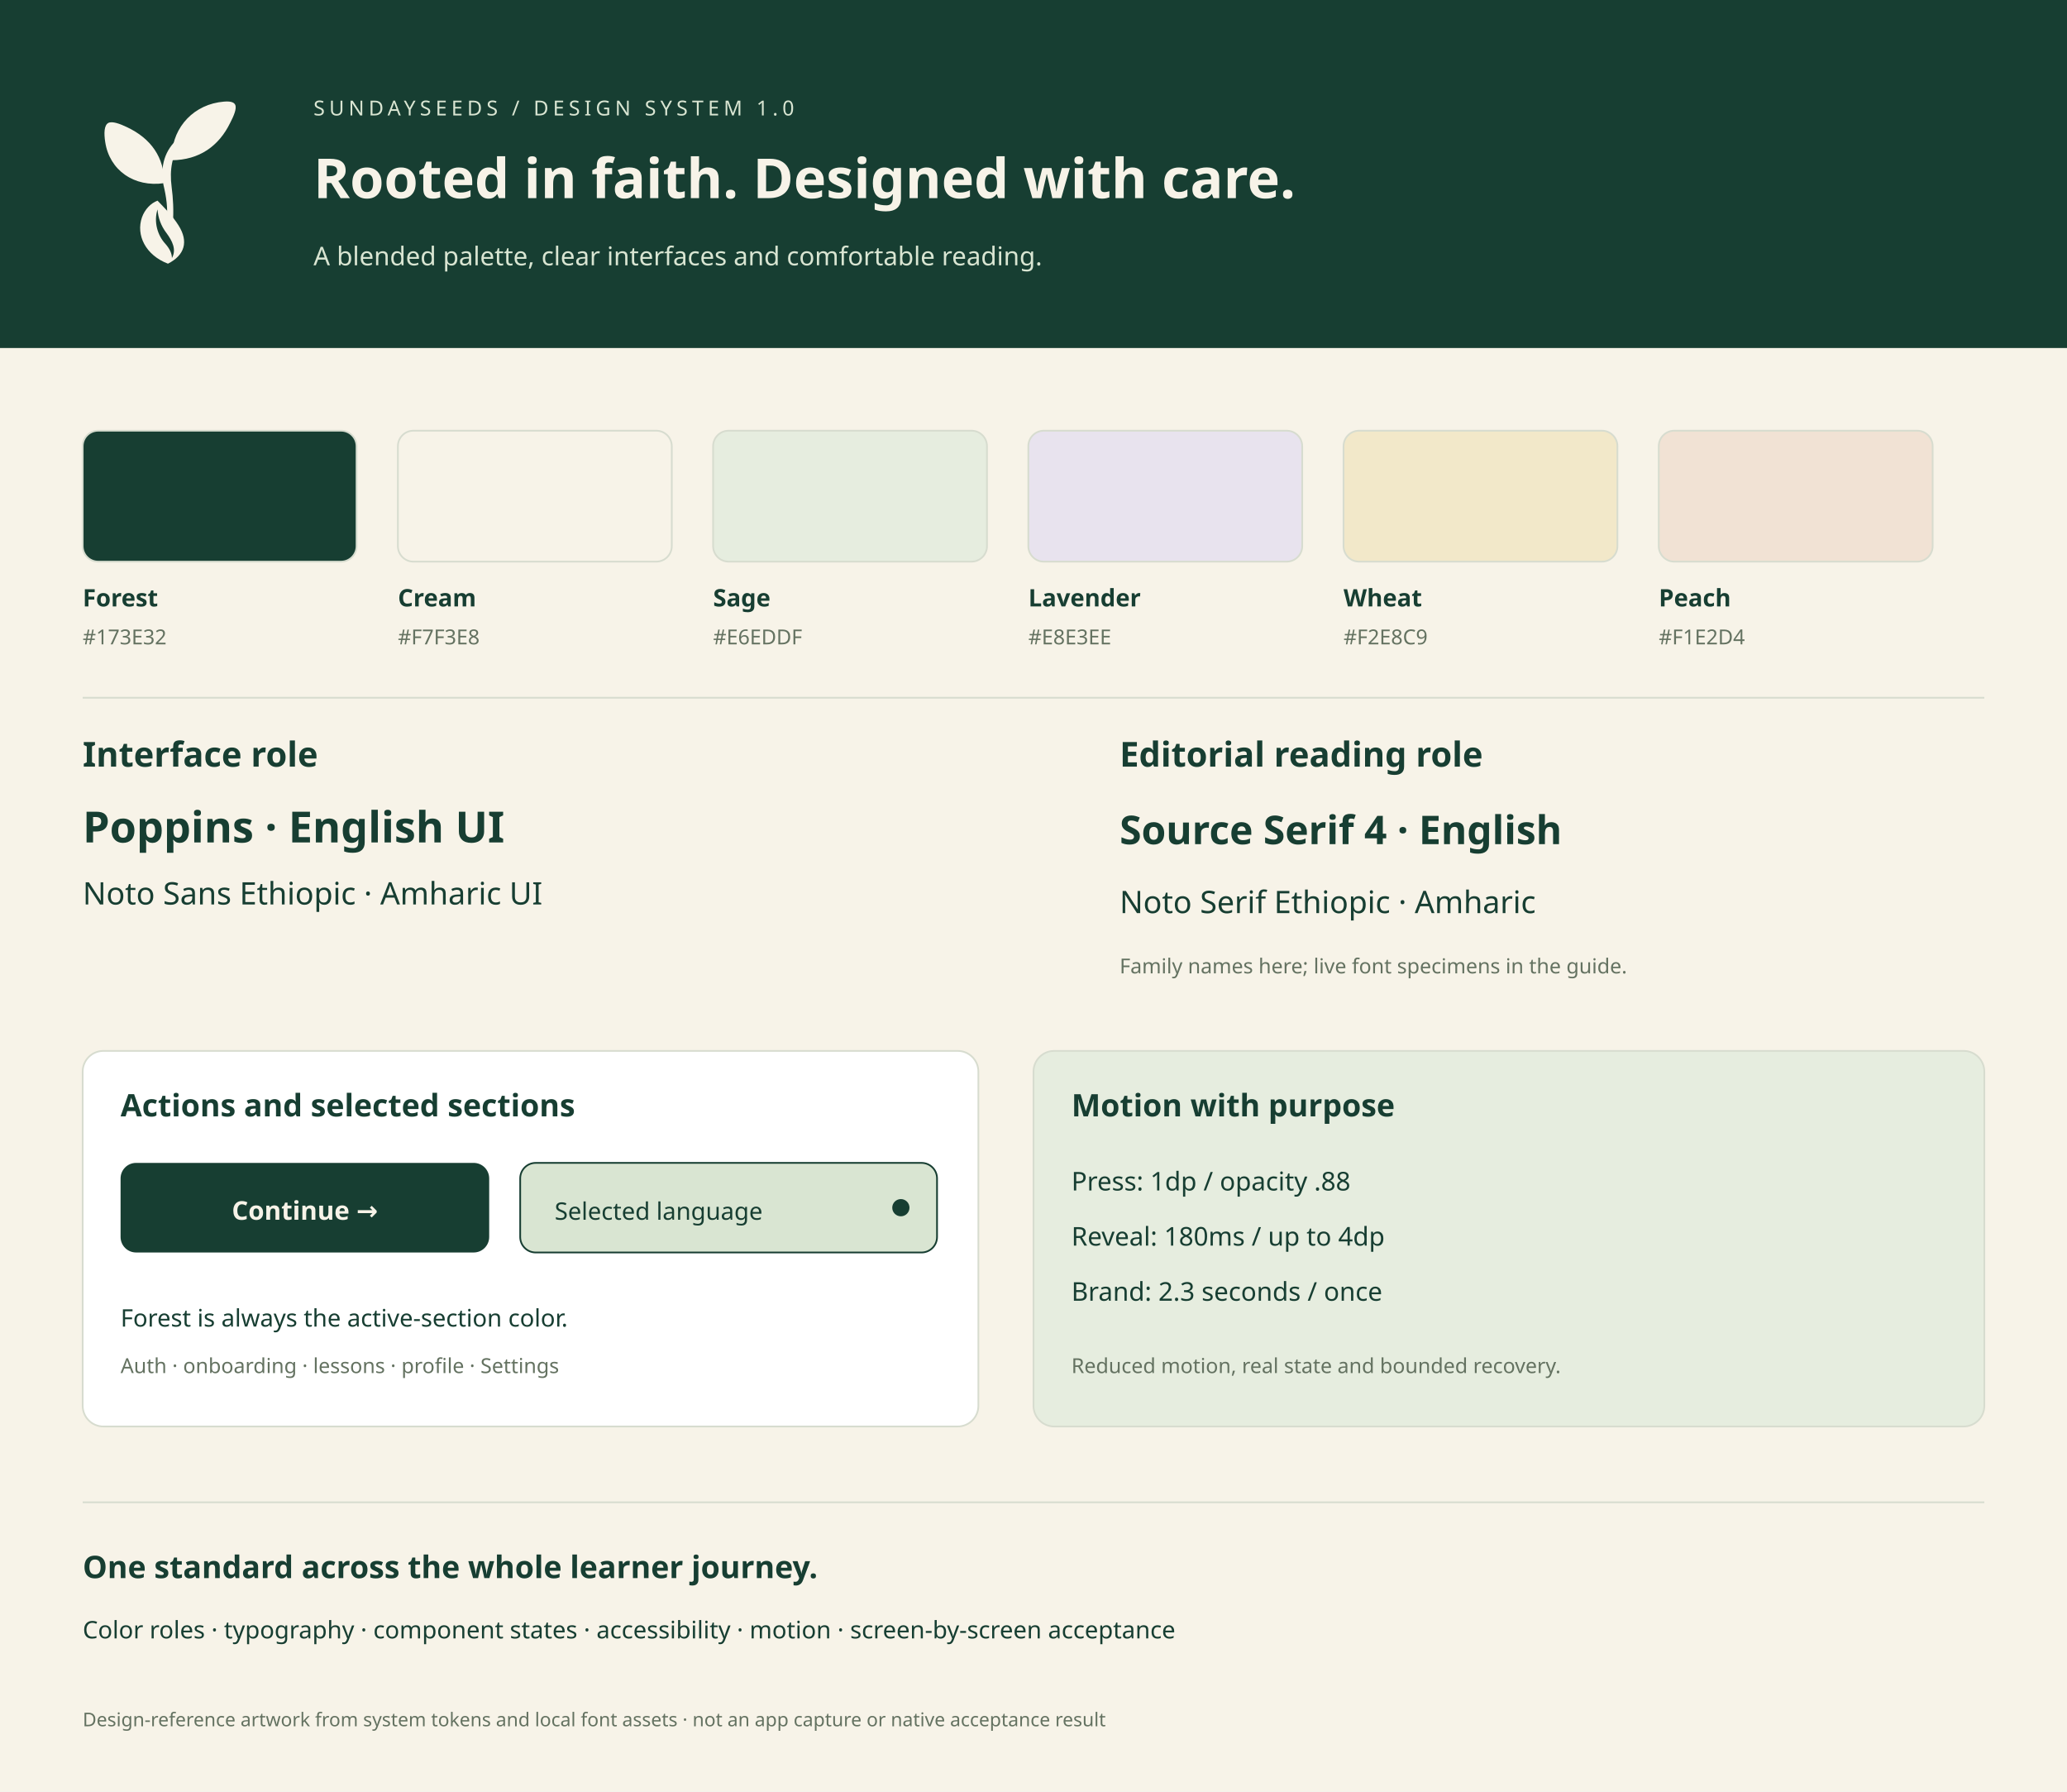
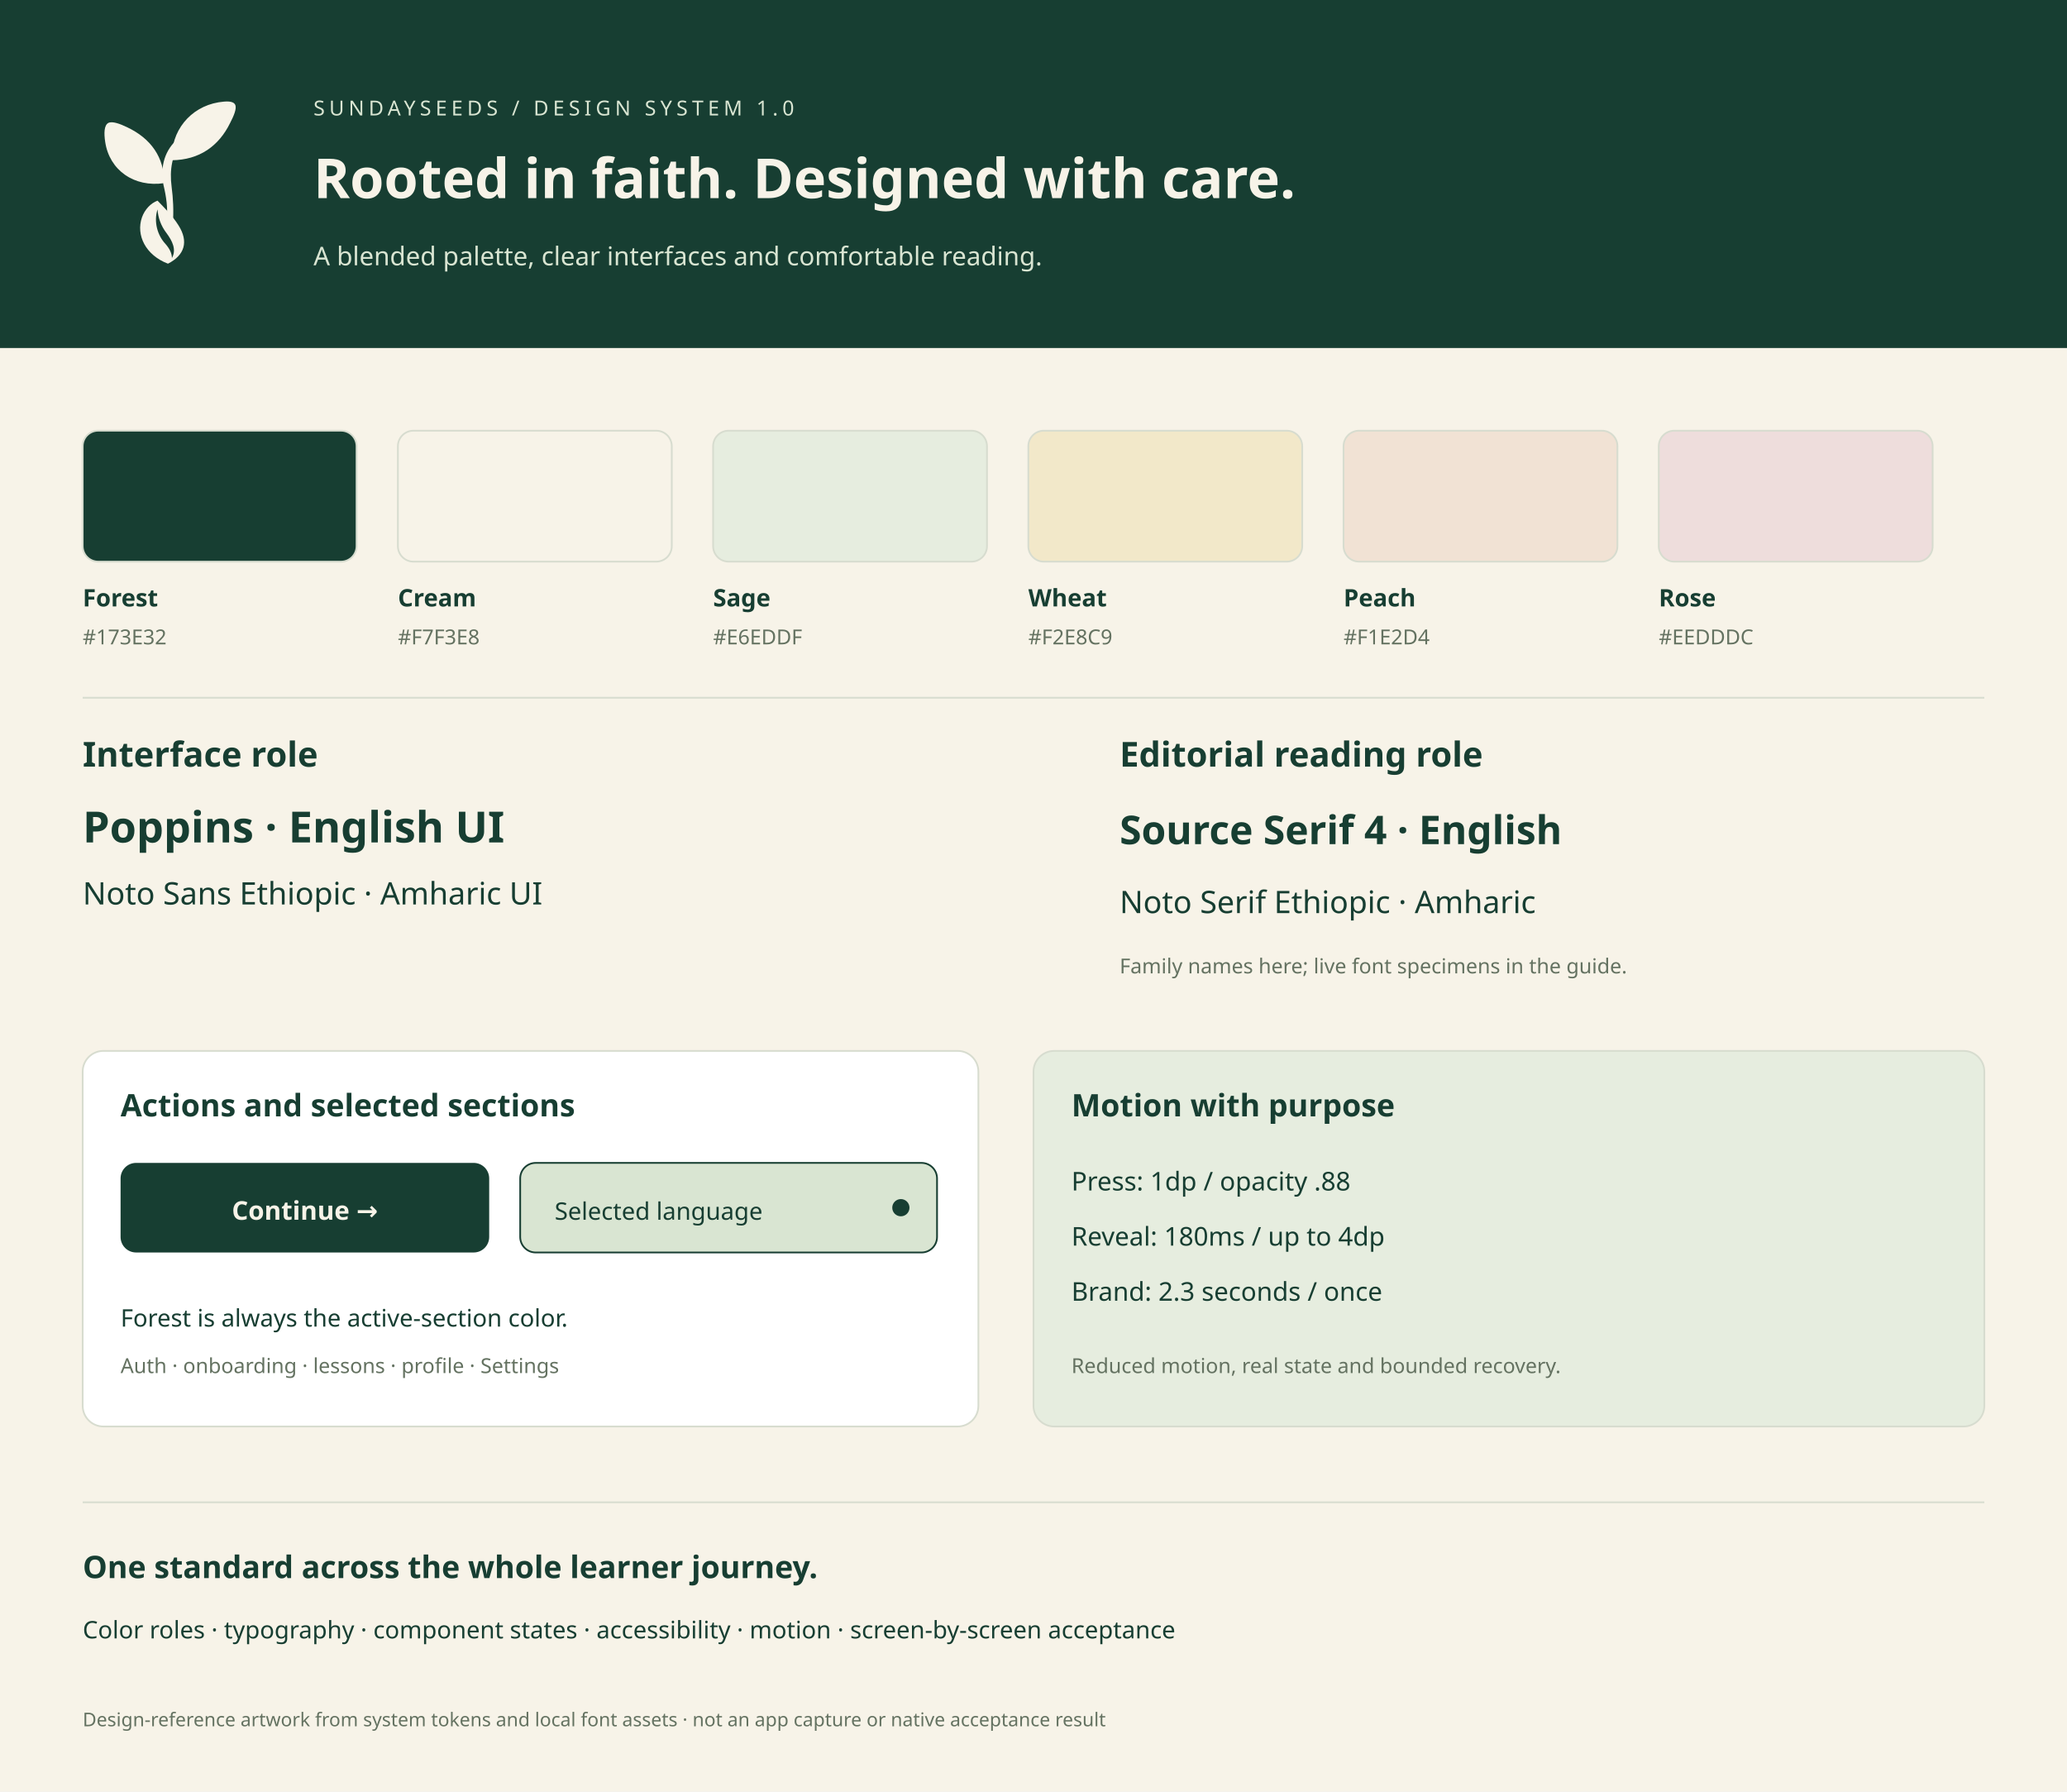
<svg xmlns="http://www.w3.org/2000/svg" width="1200" height="1040" viewBox="0 0 1200 1040">
  <rect width="1200" height="1040" fill="#F7F3E8" />
  <g font-family="Poppins, sans-serif" fill="#173E32">
    <rect width="1200" height="202" fill="#173E32" />
    <svg x="46" y="36" width="105" height="136" viewBox="192 192 640 640">
      <path id="stem" fill="#F7F3E8" d="M502 663C506 613 500 574 490 532C478 466 494 409 544 366C552 359 562 363 556 375C520 425 511 478 519 540C524 578 527 623 523 673Z" />
      <path id="left-leaf" fill="#F7F3E8" d="M493 526C386 542 299 480 284 381C279 349 280 321 295 313C309 306 336 316 361 328C446 368 493 435 493 526Z" />
      <path id="right-leaf" fill="#F7F3E8" d="M520 445C515 343 584 257 685 240C711 236 737 234 744 249C750 262 739 288 726 313C686 395 617 444 520 445Z" />
      <path id="seed" fill="#F7F3E8" fill-rule="evenodd" d="M506 811C427 781 392 710 414 647C424 619 445 597 469 588C492 612 521 640 543 675C580 733 565 781 506 811ZM469 619C455 663 469 711 497 741C512 758 520 775 520 791C537 761 521 730 501 703C481 677 471 648 469 619Z" />
    </svg>
    <text x="182" y="67" font-size="12" letter-spacing="2.5" fill="#D9E5D2">SUNDAYSEEDS / DESIGN SYSTEM 1.0</text>
    <text x="182" y="115" font-size="32" font-weight="600" fill="#F7F3E8">Rooted in faith. Designed with care.</text>
    <text x="182" y="154" font-size="15" fill="#D9E5D2">A blended palette, clear interfaces and comfortable reading.</text>
    <rect x="48" y="250" width="159" height="76" rx="9" fill="#173E32" stroke="#D7DCCF" />
    <text x="48" y="352" font-size="14" font-weight="600">Forest</text>
    <text x="48" y="374" font-size="12" fill="#647261">#173E32</text>
    <rect x="231" y="250" width="159" height="76" rx="9" fill="#F7F3E8" stroke="#D7DCCF" />
    <text x="231" y="352" font-size="14" font-weight="600">Cream</text>
    <text x="231" y="374" font-size="12" fill="#647261">#F7F3E8</text>
    <rect x="414" y="250" width="159" height="76" rx="9" fill="#E6EDDF" stroke="#D7DCCF" />
    <text x="414" y="352" font-size="14" font-weight="600">Sage</text>
    <text x="414" y="374" font-size="12" fill="#647261">#E6EDDF</text>
-     <rect x="597" y="250" width="159" height="76" rx="9" fill="#E8E3EE" stroke="#D7DCCF" />
-     <text x="597" y="352" font-size="14" font-weight="600">Lavender</text>
-     <text x="597" y="374" font-size="12" fill="#647261">#E8E3EE</text>
-     <rect x="780" y="250" width="159" height="76" rx="9" fill="#F2E8C9" stroke="#D7DCCF" />
-     <text x="780" y="352" font-size="14" font-weight="600">Wheat</text>
-     <text x="780" y="374" font-size="12" fill="#647261">#F2E8C9</text>
-     <rect x="963" y="250" width="159" height="76" rx="9" fill="#F1E2D4" stroke="#D7DCCF" />
-     <text x="963" y="352" font-size="14" font-weight="600">Peach</text>
-     <text x="963" y="374" font-size="12" fill="#647261">#F1E2D4</text>
+     <rect x="597" y="250" width="159" height="76" rx="9" fill="#F2E8C9" stroke="#D7DCCF" />
+     <text x="597" y="352" font-size="14" font-weight="600">Wheat</text>
+     <text x="597" y="374" font-size="12" fill="#647261">#F2E8C9</text>
+     <rect x="780" y="250" width="159" height="76" rx="9" fill="#F1E2D4" stroke="#D7DCCF" />
+     <text x="780" y="352" font-size="14" font-weight="600">Peach</text>
+     <text x="780" y="374" font-size="12" fill="#647261">#F1E2D4</text>
+     <rect x="963" y="250" width="159" height="76" rx="9" fill="#EEDDDC" stroke="#D7DCCF" />
+     <text x="963" y="352" font-size="14" font-weight="600">Rose</text>
+     <text x="963" y="374" font-size="12" fill="#647261">#EEDDDC</text>
    <path d="M48 405H1152" stroke="#D7DCCF" />
    <text x="48" y="445" font-size="20" font-weight="600">Interface role</text>
    <text x="48" y="489" font-size="25" font-weight="600">Poppins · English UI</text>
    <text x="48" y="525" font-size="18">Noto Sans Ethiopic · Amharic UI</text>
    <text x="650" y="445" font-size="20" font-weight="600">Editorial reading role</text>
    <text x="650" y="490" font-size="23" font-weight="600">Source Serif 4 · English</text>
    <text x="650" y="530" font-size="18">Noto Serif Ethiopic · Amharic</text>
    <text x="650" y="565" font-size="12" fill="#647261">Family names here; live font specimens in the guide.</text>
    <rect x="48" y="610" width="520" height="218" rx="12" fill="white" stroke="#D7DCCF" />
    <text x="70" y="648" font-size="18" font-weight="600">Actions and selected sections</text>
    <rect x="70" y="675" width="214" height="52" rx="9" fill="#173E32" />
    <text x="177" y="708" text-anchor="middle" font-size="15" font-weight="600" fill="#F7F3E8">Continue →</text>
    <rect x="302" y="675" width="242" height="52" rx="9" fill="#D9E5D2" stroke="#173E32" />
    <text x="322" y="708" font-size="14">Selected language</text>
    <circle cx="523" cy="701" r="5" fill="#173E32" />
    <text x="70" y="770" font-size="14">Forest is always the active-section color.</text>
    <text x="70" y="797" font-size="12" fill="#647261">Auth · onboarding · lessons · profile · Settings</text>
    <rect x="600" y="610" width="552" height="218" rx="12" fill="#E6EDDF" stroke="#D7DCCF" />
    <text x="622" y="648" font-size="18" font-weight="600">Motion with purpose</text>
    <text x="622" y="691" font-size="15">Press: 1dp / opacity .88</text>
    <text x="622" y="723" font-size="15">Reveal: 180ms / up to 4dp</text>
    <text x="622" y="755" font-size="15">Brand: 2.3 seconds / once</text>
    <text x="622" y="797" font-size="12" fill="#647261">Reduced motion, real state and bounded recovery.</text>
    <path d="M48 872H1152" stroke="#D7DCCF" />
    <text x="48" y="916" font-size="18" font-weight="600">One standard across the whole learner journey.</text>
    <text x="48" y="951" font-size="14">Color roles · typography · component states · accessibility · motion · screen-by-screen acceptance</text>
    <text x="48" y="1002" font-size="11" fill="#647261">Design-reference artwork from system tokens and local font assets · not an app capture or native acceptance result</text>
  </g>
</svg>
